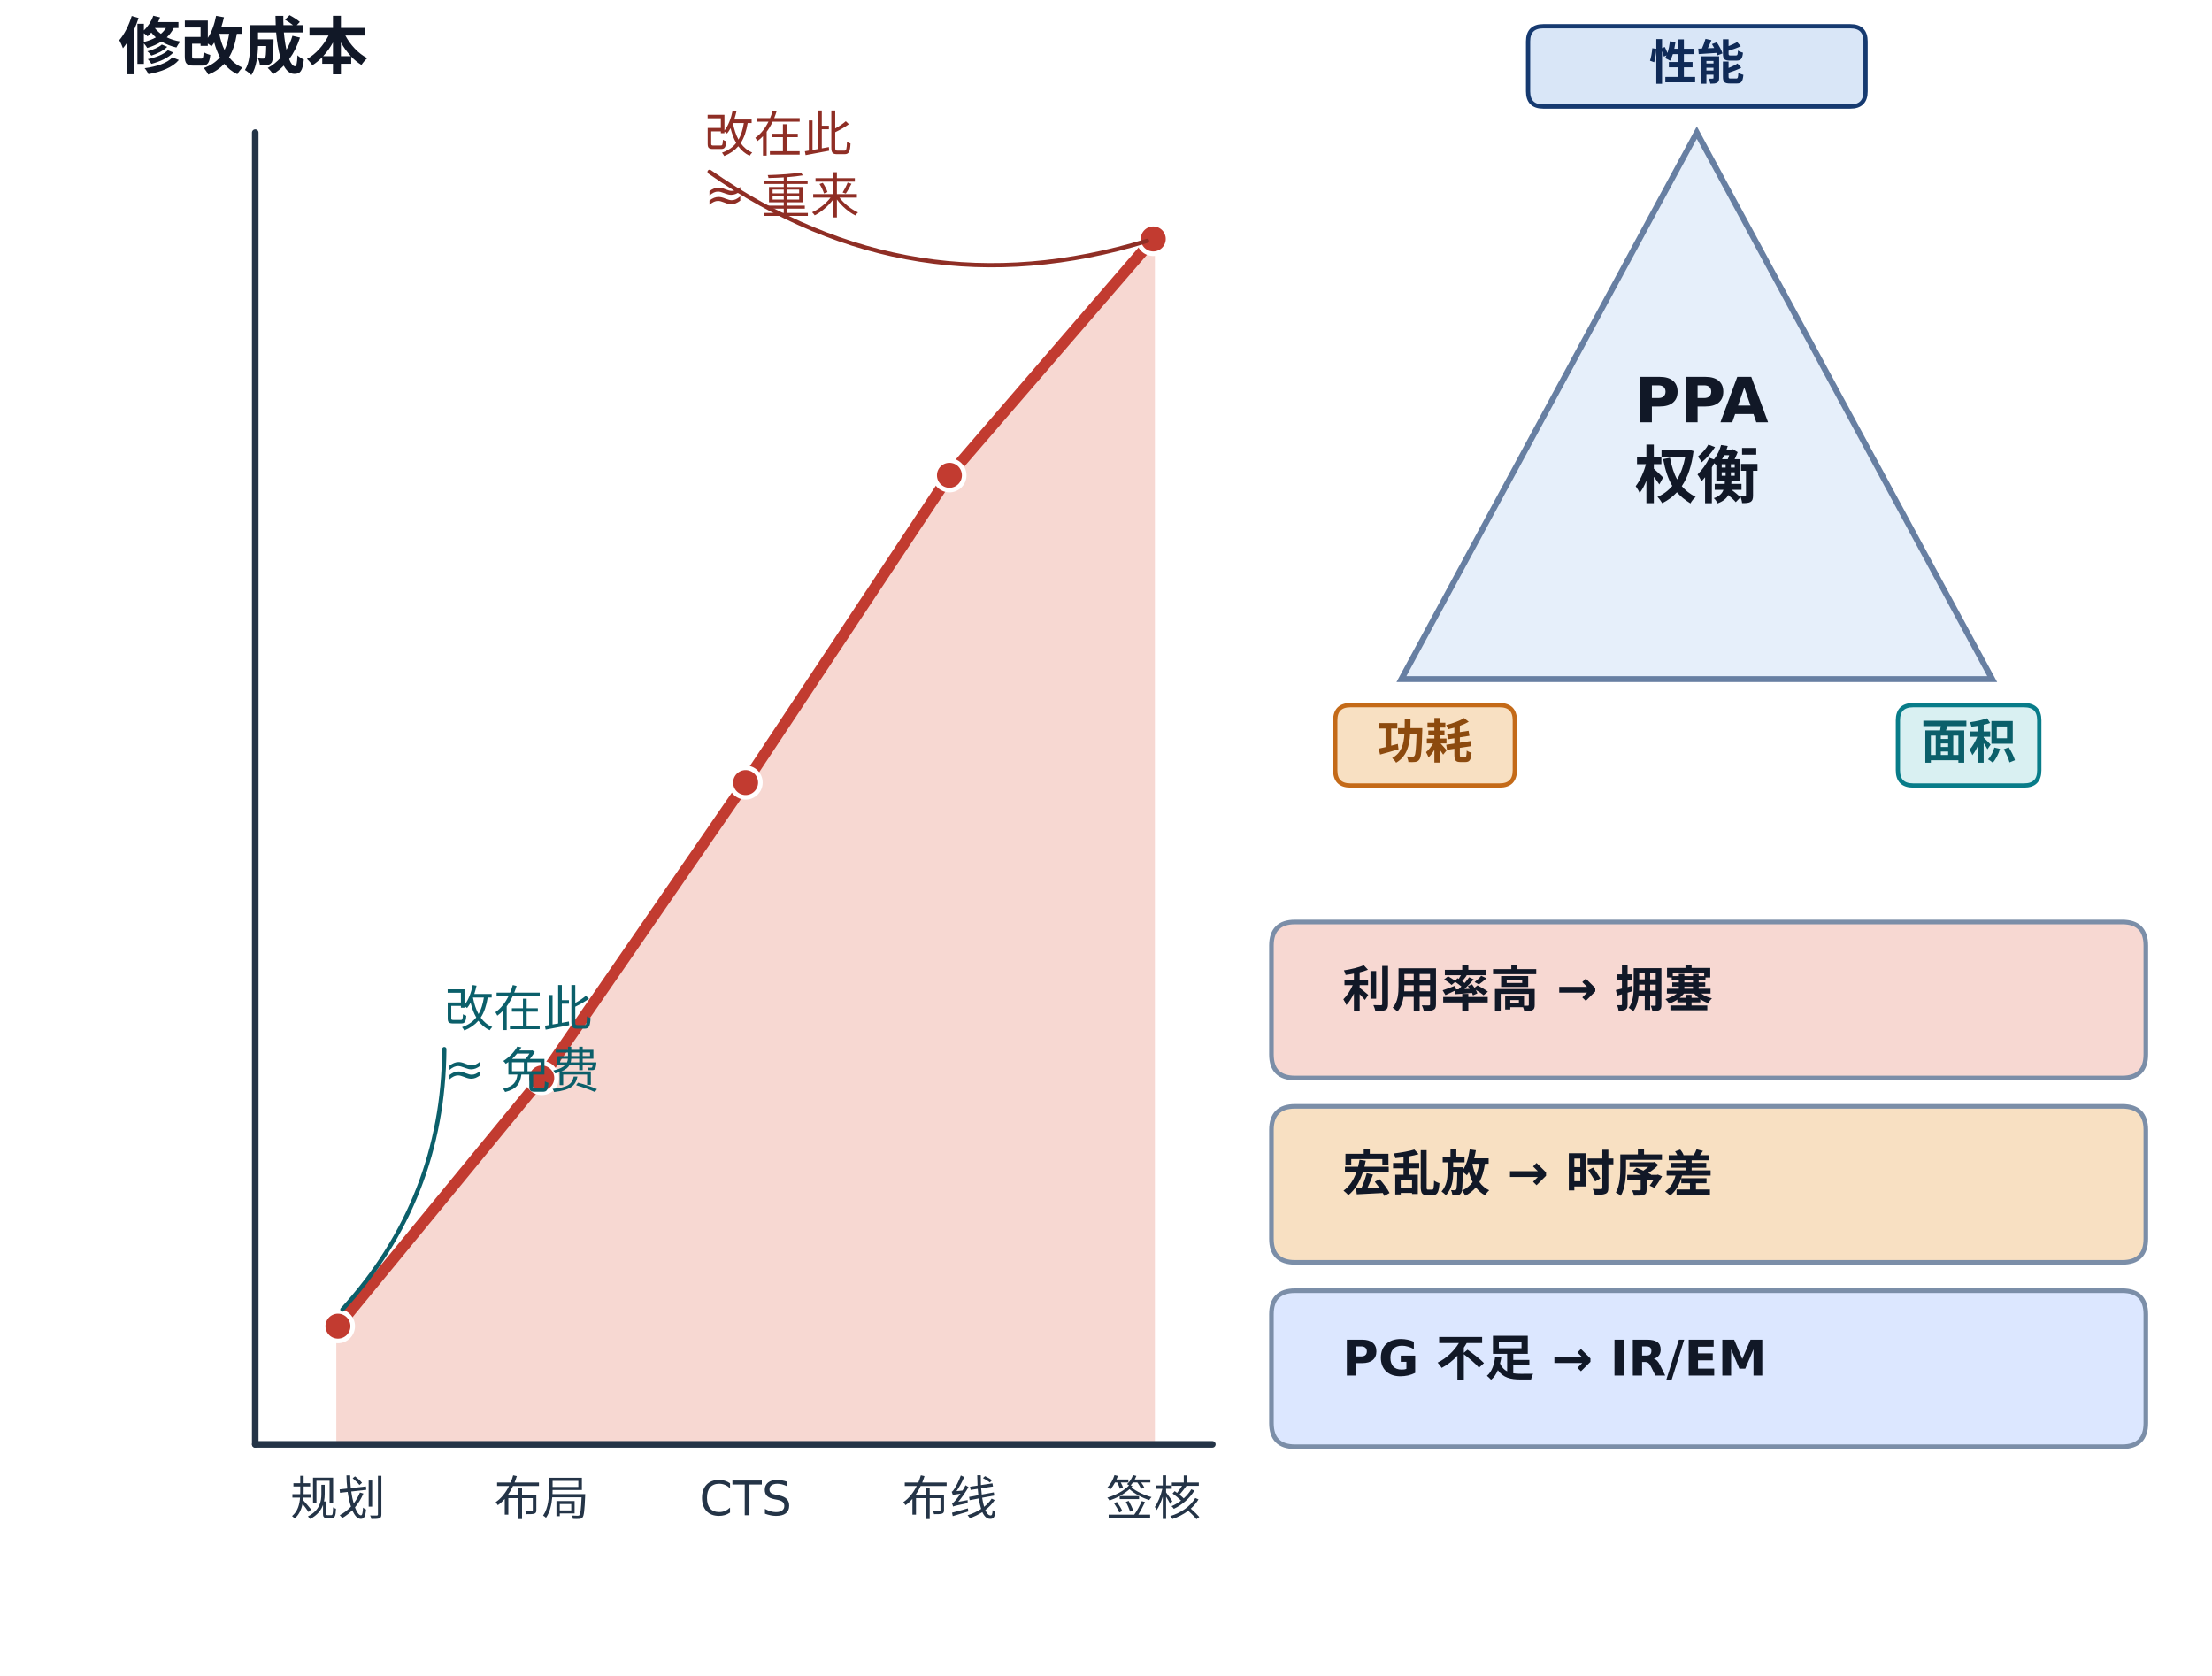
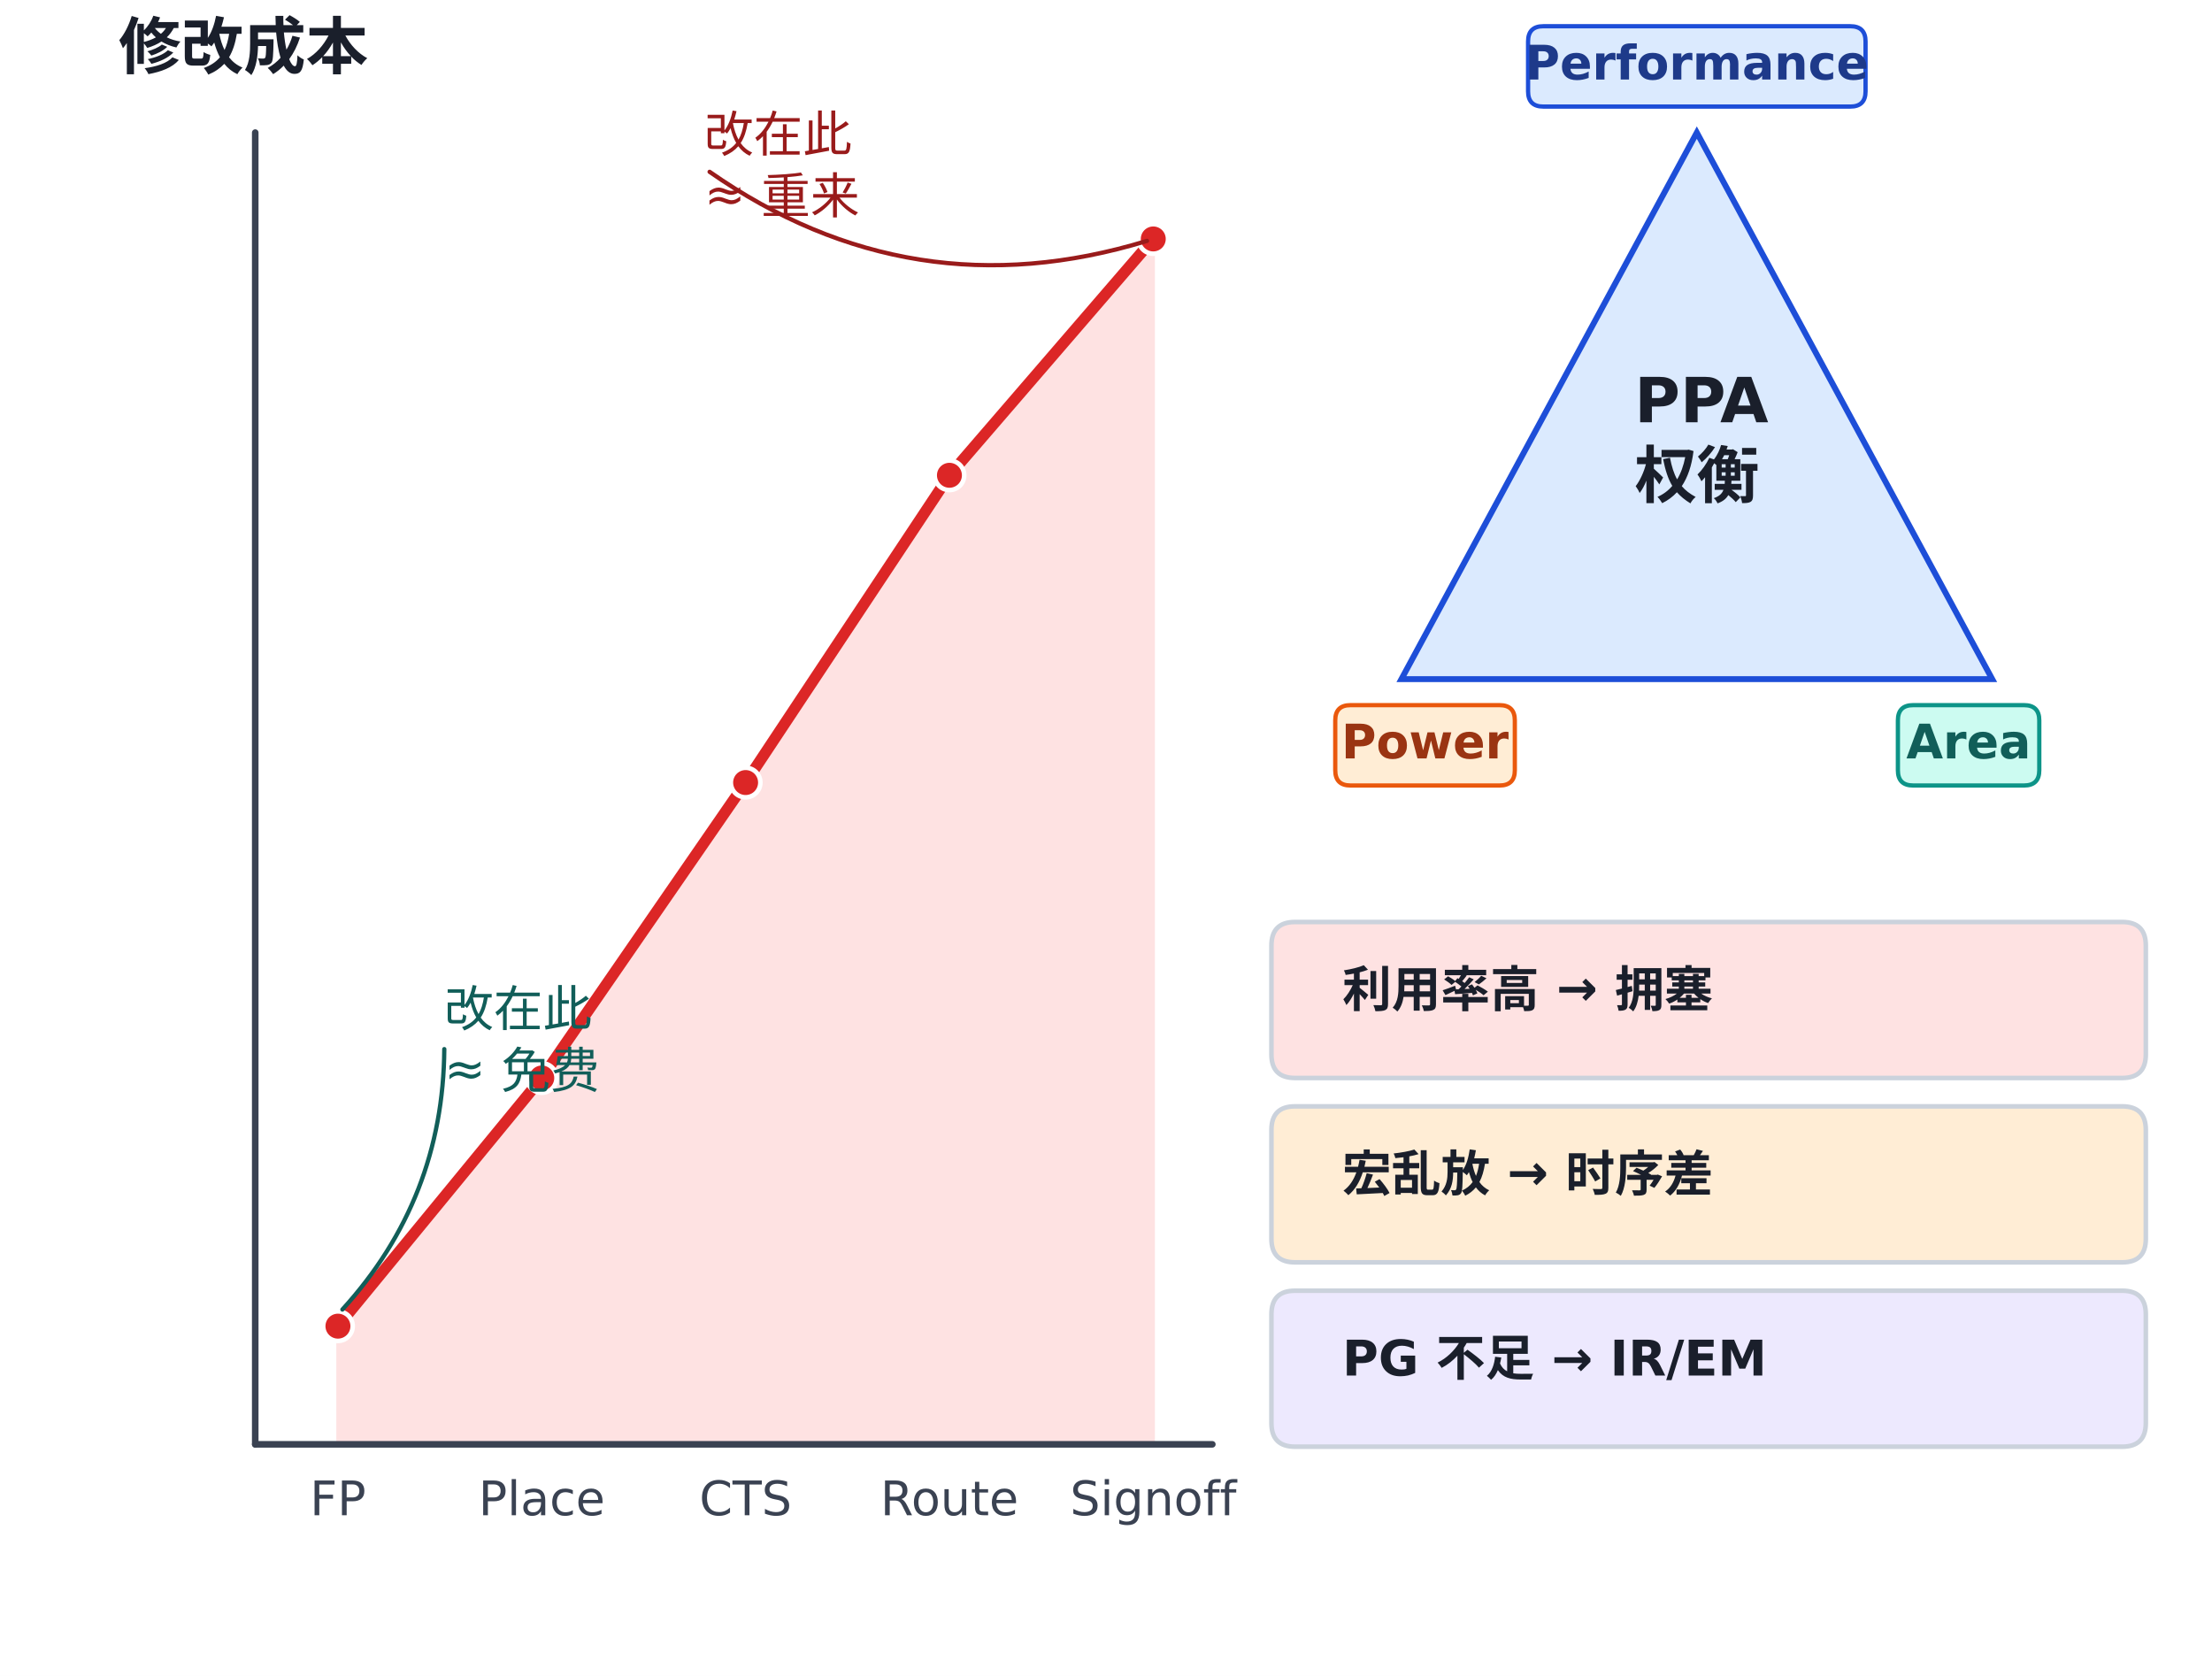
<svg xmlns="http://www.w3.org/2000/svg" xmlns:xlink="http://www.w3.org/1999/xlink" width="673.92pt" height="510.548pt" viewBox="0 0 673.92 510.548" version="1.1">
  <defs>
    <style type="text/css">*{stroke-linejoin: round; stroke-linecap: butt}</style>
  </defs>
  <g id="figure_1">
    <g id="patch_1">
      <path d="M 0 510.548  L 673.92 510.548  L 673.92 0  L 0 0  z " style="fill: #ffffff" />
    </g>
    <g id="axes_1">
      <g id="patch_2">
-         <path d="M 5.76 504.788  L 668.16 504.788  L 668.16 15.188  L 5.76 15.188  z " clip-path="url(#p46e7b284cd)" style="fill: #ffffff" />
+         <path d="M 5.76 504.788  L 668.16 504.788  L 668.16 15.188  L 5.76 15.188  z " clip-path="url(#pef0f93eef2)" style="fill: #ffffff" />
      </g>
      <g id="FillBetweenPolyCollection_1">
        <defs>
-           <path id="meb7e4a87bb" d="M 102.96 -106.56  L 102.96 -70.56  L 165.06 -70.56  L 227.16 -70.56  L 289.26 -70.56  L 351.36 -70.56  L 351.36 -437.76  L 351.36 -437.76  L 289.26 -365.76  L 227.16 -272.16  L 165.06 -182.16  L 102.96 -106.56  z " style="stroke: #F7D8D2" />
+           <path id="m0ea905bc18" d="M 102.96 -106.56  L 102.96 -70.56  L 165.06 -70.56  L 227.16 -70.56  L 289.26 -70.56  L 351.36 -70.56  L 351.36 -437.76  L 351.36 -437.76  L 289.26 -365.76  L 227.16 -272.16  L 165.06 -182.16  L 102.96 -106.56  z " style="stroke: #fee2e2" />
        </defs>
-         <g clip-path="url(#p46e7b284cd)">
-           <use xlink:href="#meb7e4a87bb" x="0" y="510.548" style="fill: #F7D8D2; stroke: #F7D8D2" />
+         <g clip-path="url(#pef0f93eef2)">
+           <use xlink:href="#m0ea905bc18" x="0" y="510.548" style="fill: #fee2e2; stroke: #fee2e2" />
        </g>
      </g>
      <g id="line2d_1">
-         <path d="M 77.76 439.988  L 77.76 40.388  " clip-path="url(#p46e7b284cd)" style="fill: none; stroke: #243447; stroke-width: 2; stroke-linecap: round" />
+         <path d="M 77.76 439.988  L 77.76 40.388  " clip-path="url(#pef0f93eef2)" style="fill: none; stroke: #3a4252; stroke-width: 2; stroke-linecap: round" />
      </g>
      <g id="line2d_2">
-         <path d="M 77.76 439.988  L 369.36 439.988  " clip-path="url(#p46e7b284cd)" style="fill: none; stroke: #243447; stroke-width: 2; stroke-linecap: round" />
+         <path d="M 77.76 439.988  L 369.36 439.988  " clip-path="url(#pef0f93eef2)" style="fill: none; stroke: #3a4252; stroke-width: 2; stroke-linecap: round" />
      </g>
      <g id="patch_3">
-         <path d="M 516.96 40.388  L 426.96 206.888  L 606.96 206.888  z " clip-path="url(#p46e7b284cd)" style="fill: #D9E6F7; opacity: 0.65; stroke: #163A70; stroke-width: 1.8; stroke-linejoin: miter" />
+         <path d="M 516.96 40.388  L 426.96 206.888  L 606.96 206.888  z " clip-path="url(#pef0f93eef2)" style="fill: #dbeafe; stroke: #1d4ed8; stroke-width: 1.8; stroke-linejoin: miter" />
      </g>
      <g id="patch_4">
-         <path d="M 394.56 328.388  L 646.56 328.388  Q 653.76 328.388 653.76 321.188  L 653.76 288.068  Q 653.76 280.868 646.56 280.868  L 394.56 280.868  Q 387.36 280.868 387.36 288.068  L 387.36 321.188  Q 387.36 328.388 394.56 328.388  z " clip-path="url(#p46e7b284cd)" style="fill: #F7D8D2; stroke: #7B8EA8; stroke-width: 1.4; stroke-linejoin: miter" />
+         <path d="M 394.56 328.388  L 646.56 328.388  Q 653.76 328.388 653.76 321.188  L 653.76 288.068  Q 653.76 280.868 646.56 280.868  L 394.56 280.868  Q 387.36 280.868 387.36 288.068  L 387.36 321.188  Q 387.36 328.388 394.56 328.388  z " clip-path="url(#pef0f93eef2)" style="fill: #fee2e2; stroke: #cbd2dc; stroke-width: 1.4; stroke-linejoin: miter" />
      </g>
      <g id="patch_5">
-         <path d="M 394.56 384.548  L 646.56 384.548  Q 653.76 384.548 653.76 377.348  L 653.76 344.228  Q 653.76 337.028 646.56 337.028  L 394.56 337.028  Q 387.36 337.028 387.36 344.228  L 387.36 377.348  Q 387.36 384.548 394.56 384.548  z " clip-path="url(#p46e7b284cd)" style="fill: #F8E0C2; stroke: #7B8EA8; stroke-width: 1.4; stroke-linejoin: miter" />
+         <path d="M 394.56 384.548  L 646.56 384.548  Q 653.76 384.548 653.76 377.348  L 653.76 344.228  Q 653.76 337.028 646.56 337.028  L 394.56 337.028  Q 387.36 337.028 387.36 344.228  L 387.36 377.348  Q 387.36 384.548 394.56 384.548  z " clip-path="url(#pef0f93eef2)" style="fill: #ffedd5; stroke: #cbd2dc; stroke-width: 1.4; stroke-linejoin: miter" />
      </g>
      <g id="patch_6">
-         <path d="M 394.56 440.708  L 646.56 440.708  Q 653.76 440.708 653.76 433.508  L 653.76 400.388  Q 653.76 393.188 646.56 393.188  L 394.56 393.188  Q 387.36 393.188 387.36 400.388  L 387.36 433.508  Q 387.36 440.708 394.56 440.708  z " clip-path="url(#p46e7b284cd)" style="fill: #DCE7FF; stroke: #7B8EA8; stroke-width: 1.4; stroke-linejoin: miter" />
+         <path d="M 394.56 440.708  L 646.56 440.708  Q 653.76 440.708 653.76 433.508  L 653.76 400.388  Q 653.76 393.188 646.56 393.188  L 394.56 393.188  Q 387.36 393.188 387.36 400.388  L 387.36 433.508  Q 387.36 440.708 394.56 440.708  z " clip-path="url(#pef0f93eef2)" style="fill: #ede9fe; stroke: #cbd2dc; stroke-width: 1.4; stroke-linejoin: miter" />
      </g>
      <g id="text_1">
-         <text style="font-weight: 700; font-size: 19px; font-family: 'Microsoft YaHei', 'Microsoft YaHei UI', 'SimHei', 'Segoe UI', 'DejaVu Sans', sans-serif; text-anchor: middle; fill: #111827" x="74.16" y="20.948" transform="rotate(-0 74.16 20.94813)">修改成本</text>
+         <text style="font-weight: 700; font-size: 19px; font-family: 'Microsoft YaHei', 'Microsoft YaHei UI', 'SimHei', 'Segoe UI', 'DejaVu Sans', sans-serif; text-anchor: middle; fill: #1a1f2b" x="74.16" y="20.948" transform="rotate(-0 74.16 20.94813)">修改成本</text>
      </g>
      <g id="line2d_3">
-         <path d="M 102.96 403.988  L 165.06 328.388  L 227.16 238.388  L 289.26 144.788  L 351.36 72.788  " clip-path="url(#p46e7b284cd)" style="fill: none; stroke: #C23B30; stroke-width: 3.4; stroke-linecap: round" />
+         <path d="M 102.96 403.988  L 165.06 328.388  L 227.16 238.388  L 289.26 144.788  L 351.36 72.788  " clip-path="url(#pef0f93eef2)" style="fill: none; stroke: #dc2626; stroke-width: 3.4; stroke-linecap: round" />
      </g>
      <g id="text_2">
-         <text style="font-size: 14.5px; font-family: 'Microsoft YaHei', 'Microsoft YaHei UI', 'SimHei', 'Segoe UI', 'DejaVu Sans', sans-serif; text-anchor: middle; fill: #243447" x="102.96" y="461.588" transform="rotate(-0 102.96 461.5881)">规划</text>
+         <text style="font-size: 14.5px; font-family: 'Microsoft YaHei', 'Microsoft YaHei UI', 'SimHei', 'Segoe UI', 'DejaVu Sans', sans-serif; text-anchor: middle; fill: #3a4252" x="102.96" y="461.588" transform="rotate(-0 102.96 461.5881)">FP</text>
      </g>
      <g id="text_3">
-         <text style="font-size: 14.5px; font-family: 'Microsoft YaHei', 'Microsoft YaHei UI', 'SimHei', 'Segoe UI', 'DejaVu Sans', sans-serif; text-anchor: middle; fill: #243447" x="165.06" y="461.588" transform="rotate(-0 165.06 461.5881)">布局</text>
+         <text style="font-size: 14.5px; font-family: 'Microsoft YaHei', 'Microsoft YaHei UI', 'SimHei', 'Segoe UI', 'DejaVu Sans', sans-serif; text-anchor: middle; fill: #3a4252" x="165.06" y="461.588" transform="rotate(-0 165.06 461.5881)">Place</text>
      </g>
      <g id="text_4">
-         <text style="font-size: 14.5px; font-family: 'Microsoft YaHei', 'Microsoft YaHei UI', 'SimHei', 'Segoe UI', 'DejaVu Sans', sans-serif; text-anchor: middle; fill: #243447" x="227.16" y="461.588" transform="rotate(-0 227.16 461.5881)">CTS</text>
+         <text style="font-size: 14.5px; font-family: 'Microsoft YaHei', 'Microsoft YaHei UI', 'SimHei', 'Segoe UI', 'DejaVu Sans', sans-serif; text-anchor: middle; fill: #3a4252" x="227.16" y="461.588" transform="rotate(-0 227.16 461.5881)">CTS</text>
      </g>
      <g id="text_5">
-         <text style="font-size: 14.5px; font-family: 'Microsoft YaHei', 'Microsoft YaHei UI', 'SimHei', 'Segoe UI', 'DejaVu Sans', sans-serif; text-anchor: middle; fill: #243447" x="289.26" y="461.588" transform="rotate(-0 289.26 461.5881)">布线</text>
+         <text style="font-size: 14.5px; font-family: 'Microsoft YaHei', 'Microsoft YaHei UI', 'SimHei', 'Segoe UI', 'DejaVu Sans', sans-serif; text-anchor: middle; fill: #3a4252" x="289.26" y="461.588" transform="rotate(-0 289.26 461.5881)">Route</text>
      </g>
      <g id="text_6">
-         <text style="font-size: 14.5px; font-family: 'Microsoft YaHei', 'Microsoft YaHei UI', 'SimHei', 'Segoe UI', 'DejaVu Sans', sans-serif; text-anchor: middle; fill: #243447" x="351.36" y="461.588" transform="rotate(-0 351.36 461.5881)">签核</text>
+         <text style="font-size: 14.5px; font-family: 'Microsoft YaHei', 'Microsoft YaHei UI', 'SimHei', 'Segoe UI', 'DejaVu Sans', sans-serif; text-anchor: middle; fill: #3a4252" x="351.36" y="461.588" transform="rotate(-0 351.36 461.5881)">Signoff</text>
      </g>
      <g id="text_7">
-         <text style="font-weight: 700; font-size: 19px; font-family: 'Microsoft YaHei', 'Microsoft YaHei UI', 'SimHei', 'Segoe UI', 'DejaVu Sans', sans-serif; fill: #111827" transform="translate(497.9585 128.646)">PPA</text>
-         <text style="font-weight: 700; font-size: 19px; font-family: 'Microsoft YaHei', 'Microsoft YaHei UI', 'SimHei', 'Segoe UI', 'DejaVu Sans', sans-serif; fill: #111827" transform="translate(497.96 151.5951)">权衡</text>
+         <text style="font-weight: 700; font-size: 19px; font-family: 'Microsoft YaHei', 'Microsoft YaHei UI', 'SimHei', 'Segoe UI', 'DejaVu Sans', sans-serif; fill: #1a1f2b" transform="translate(497.9585 128.646)">PPA</text>
+         <text style="font-weight: 700; font-size: 19px; font-family: 'Microsoft YaHei', 'Microsoft YaHei UI', 'SimHei', 'Segoe UI', 'DejaVu Sans', sans-serif; fill: #1a1f2b" transform="translate(497.96 151.5951)">权衡</text>
      </g>
      <g id="text_8">
-         <text style="font-weight: 700; font-size: 15px; font-family: 'Microsoft YaHei', 'Microsoft YaHei UI', 'SimHei', 'Segoe UI', 'DejaVu Sans', sans-serif; text-anchor: start; fill: #111827" x="408.96" y="306.719" transform="rotate(-0 408.96 306.7188)">利用率高 → 拥塞</text>
+         <text style="font-weight: 700; font-size: 15px; font-family: 'Microsoft YaHei', 'Microsoft YaHei UI', 'SimHei', 'Segoe UI', 'DejaVu Sans', sans-serif; text-anchor: start; fill: #1a1f2b" x="408.96" y="306.719" transform="rotate(-0 408.96 306.7188)">利用率高 → 拥塞</text>
      </g>
      <g id="text_9">
-         <text style="font-weight: 700; font-size: 15px; font-family: 'Microsoft YaHei', 'Microsoft YaHei UI', 'SimHei', 'Segoe UI', 'DejaVu Sans', sans-serif; text-anchor: start; fill: #111827" x="408.96" y="362.879" transform="rotate(-0 408.96 362.8788)">宏乱放 → 时序差</text>
+         <text style="font-weight: 700; font-size: 15px; font-family: 'Microsoft YaHei', 'Microsoft YaHei UI', 'SimHei', 'Segoe UI', 'DejaVu Sans', sans-serif; text-anchor: start; fill: #1a1f2b" x="408.96" y="362.879" transform="rotate(-0 408.96 362.8788)">宏乱放 → 时序差</text>
      </g>
      <g id="text_10">
-         <text style="font-weight: 700; font-size: 15px; font-family: 'Microsoft YaHei', 'Microsoft YaHei UI', 'SimHei', 'Segoe UI', 'DejaVu Sans', sans-serif; text-anchor: start; fill: #111827" x="408.96" y="419.039" transform="rotate(-0 408.96 419.0387)">PG 不足 → IR/EM</text>
+         <text style="font-weight: 700; font-size: 15px; font-family: 'Microsoft YaHei', 'Microsoft YaHei UI', 'SimHei', 'Segoe UI', 'DejaVu Sans', sans-serif; text-anchor: start; fill: #1a1f2b" x="408.96" y="419.039" transform="rotate(-0 408.96 419.0387)">PG 不足 → IR/EM</text>
      </g>
      <g id="line2d_4">
        <defs>
-           <path id="m465ed42806" d="M 0 4.5  C 1.193 4.5 2.338 4.026 3.182 3.182  C 4.026 2.338 4.5 1.193 4.5 0  C 4.5 -1.193 4.026 -2.338 3.182 -3.182  C 2.338 -4.026 1.193 -4.5 0 -4.5  C -1.193 -4.5 -2.338 -4.026 -3.182 -3.182  C -4.026 -2.338 -4.5 -1.193 -4.5 0  C -4.5 1.193 -4.026 2.338 -3.182 3.182  C -2.338 4.026 -1.193 4.5 0 4.5  z " style="stroke: #ffffff; stroke-width: 1.4" />
+           <path id="m7ad9151015" d="M 0 4.5  C 1.193 4.5 2.338 4.026 3.182 3.182  C 4.026 2.338 4.5 1.193 4.5 0  C 4.5 -1.193 4.026 -2.338 3.182 -3.182  C 2.338 -4.026 1.193 -4.5 0 -4.5  C -1.193 -4.5 -2.338 -4.026 -3.182 -3.182  C -4.026 -2.338 -4.5 -1.193 -4.5 0  C -4.5 1.193 -4.026 2.338 -3.182 3.182  C -2.338 4.026 -1.193 4.5 0 4.5  z " style="stroke: #ffffff; stroke-width: 1.4" />
        </defs>
-         <g clip-path="url(#p46e7b284cd)">
-           <use xlink:href="#m465ed42806" x="102.96" y="403.988" style="fill: #C23B30; stroke: #ffffff; stroke-width: 1.4" />
+         <g clip-path="url(#pef0f93eef2)">
+           <use xlink:href="#m7ad9151015" x="102.96" y="403.988" style="fill: #dc2626; stroke: #ffffff; stroke-width: 1.4" />
        </g>
      </g>
      <g id="line2d_5">
-         <g clip-path="url(#p46e7b284cd)">
-           <use xlink:href="#m465ed42806" x="165.06" y="328.388" style="fill: #C23B30; stroke: #ffffff; stroke-width: 1.4" />
+         <g clip-path="url(#pef0f93eef2)">
+           <use xlink:href="#m7ad9151015" x="165.06" y="328.388" style="fill: #dc2626; stroke: #ffffff; stroke-width: 1.4" />
        </g>
      </g>
      <g id="line2d_6">
-         <g clip-path="url(#p46e7b284cd)">
-           <use xlink:href="#m465ed42806" x="227.16" y="238.388" style="fill: #C23B30; stroke: #ffffff; stroke-width: 1.4" />
+         <g clip-path="url(#pef0f93eef2)">
+           <use xlink:href="#m7ad9151015" x="227.16" y="238.388" style="fill: #dc2626; stroke: #ffffff; stroke-width: 1.4" />
        </g>
      </g>
      <g id="line2d_7">
-         <g clip-path="url(#p46e7b284cd)">
-           <use xlink:href="#m465ed42806" x="289.26" y="144.788" style="fill: #C23B30; stroke: #ffffff; stroke-width: 1.4" />
+         <g clip-path="url(#pef0f93eef2)">
+           <use xlink:href="#m7ad9151015" x="289.26" y="144.788" style="fill: #dc2626; stroke: #ffffff; stroke-width: 1.4" />
        </g>
      </g>
      <g id="line2d_8">
-         <g clip-path="url(#p46e7b284cd)">
-           <use xlink:href="#m465ed42806" x="351.36" y="72.788" style="fill: #C23B30; stroke: #ffffff; stroke-width: 1.4" />
+         <g clip-path="url(#pef0f93eef2)">
+           <use xlink:href="#m7ad9151015" x="351.36" y="72.788" style="fill: #dc2626; stroke: #ffffff; stroke-width: 1.4" />
        </g>
      </g>
      <g id="patch_7">
-         <path d="M 135.361 319.59  Q 135.04 365.203 104.318 398.92  " clip-path="url(#p46e7b284cd)" style="fill: none; stroke: #0B5F6A; stroke-width: 1.3; stroke-linecap: round" />
+         <path d="M 135.361 319.59  Q 135.04 365.203 104.318 398.92  " clip-path="url(#pef0f93eef2)" style="fill: none; stroke: #115e59; stroke-width: 1.3; stroke-linecap: round" />
      </g>
      <g id="text_11">
-         <text style="font-size: 15px; font-family: 'Microsoft YaHei', 'Microsoft YaHei UI', 'SimHei', 'Segoe UI', 'DejaVu Sans', sans-serif; fill: #0B5F6A" transform="translate(135.36 312.6602)">改在此</text>
-         <text style="font-size: 15px; font-family: 'Microsoft YaHei', 'Microsoft YaHei UI', 'SimHei', 'Segoe UI', 'DejaVu Sans', sans-serif; fill: #0B5F6A" transform="translate(135.36 330.7778)">≈ 免费</text>
+         <text style="font-size: 15px; font-family: 'Microsoft YaHei', 'Microsoft YaHei UI', 'SimHei', 'Segoe UI', 'DejaVu Sans', sans-serif; fill: #115e59" transform="translate(135.36 312.6602)">改在此</text>
+         <text style="font-size: 15px; font-family: 'Microsoft YaHei', 'Microsoft YaHei UI', 'SimHei', 'Segoe UI', 'DejaVu Sans', sans-serif; fill: #115e59" transform="translate(135.36 330.7778)">≈ 免费</text>
      </g>
      <g id="patch_8">
-         <path d="M 216.196 52.344  Q 277.701 95.315 349.454 73.381  " clip-path="url(#p46e7b284cd)" style="fill: none; stroke: #8F2E25; stroke-width: 1.3; stroke-linecap: round" />
+         <path d="M 216.196 52.344  Q 277.701 95.315 349.454 73.381  " clip-path="url(#pef0f93eef2)" style="fill: none; stroke: #991b1b; stroke-width: 1.3; stroke-linecap: round" />
      </g>
      <g id="text_12">
-         <text style="font-size: 15px; font-family: 'Microsoft YaHei', 'Microsoft YaHei UI', 'SimHei', 'Segoe UI', 'DejaVu Sans', sans-serif; fill: #8F2E25" transform="translate(214.56 46.26016)">改在此</text>
-         <text style="font-size: 15px; font-family: 'Microsoft YaHei', 'Microsoft YaHei UI', 'SimHei', 'Segoe UI', 'DejaVu Sans', sans-serif; fill: #8F2E25" transform="translate(214.56 64.37781)">≈ 重来</text>
+         <text style="font-size: 15px; font-family: 'Microsoft YaHei', 'Microsoft YaHei UI', 'SimHei', 'Segoe UI', 'DejaVu Sans', sans-serif; fill: #991b1b" transform="translate(214.56 46.26016)">改在此</text>
+         <text style="font-size: 15px; font-family: 'Microsoft YaHei', 'Microsoft YaHei UI', 'SimHei', 'Segoe UI', 'DejaVu Sans', sans-serif; fill: #991b1b" transform="translate(214.56 64.37781)">≈ 重来</text>
      </g>
      <g id="text_13">
        <g id="patch_9">
-           <path d="M 470.193 32.466  L 563.727 32.466  Q 568.367 32.466 568.367 27.826  L 568.367 12.63  Q 568.367 7.99 563.727 7.99  L 470.193 7.99  Q 465.553 7.99 465.553 12.63  L 465.553 27.826  Q 465.553 32.466 470.193 32.466  z " style="fill: #D9E6F7; stroke: #163A70; stroke-width: 1.3; stroke-linejoin: miter" />
+           <path d="M 470.193 32.466  L 563.727 32.466  Q 568.367 32.466 568.367 27.826  L 568.367 12.63  Q 568.367 7.99 563.727 7.99  L 470.193 7.99  Q 465.553 7.99 465.553 12.63  L 465.553 27.826  Q 465.553 32.466 470.193 32.466  z " style="fill: #dbeafe; stroke: #1d4ed8; stroke-width: 1.3; stroke-linejoin: miter" />
        </g>
-         <text style="font-weight: 700; font-size: 14.5px; font-family: 'Microsoft YaHei', 'Microsoft YaHei UI', 'SimHei', 'Segoe UI', 'DejaVu Sans', sans-serif; text-anchor: middle; fill: #0F2A57" x="516.96" y="24.221" transform="rotate(-0 516.96 24.22129)">性能</text>
+         <text style="font-weight: 700; font-size: 14.5px; font-family: 'Microsoft YaHei', 'Microsoft YaHei UI', 'SimHei', 'Segoe UI', 'DejaVu Sans', sans-serif; text-anchor: middle; fill: #1e3a8a" x="516.96" y="24.221" transform="rotate(-0 516.96 24.22129)">Performance</text>
      </g>
      <g id="text_14">
        <g id="patch_10">
-           <path d="M 411.445 239.286  L 456.875 239.286  Q 461.515 239.286 461.515 234.646  L 461.515 219.45  Q 461.515 214.81 456.875 214.81  L 411.445 214.81  Q 406.805 214.81 406.805 219.45  L 406.805 234.646  Q 406.805 239.286 411.445 239.286  z " style="fill: #F8E0C2; stroke: #C46A18; stroke-width: 1.3; stroke-linejoin: miter" />
+           <path d="M 411.445 239.286  L 456.875 239.286  Q 461.515 239.286 461.515 234.646  L 461.515 219.45  Q 461.515 214.81 456.875 214.81  L 411.445 214.81  Q 406.805 214.81 406.805 219.45  L 406.805 234.646  Q 406.805 239.286 411.445 239.286  z " style="fill: #ffedd5; stroke: #ea580c; stroke-width: 1.3; stroke-linejoin: miter" />
        </g>
-         <text style="font-weight: 700; font-size: 14.5px; font-family: 'Microsoft YaHei', 'Microsoft YaHei UI', 'SimHei', 'Segoe UI', 'DejaVu Sans', sans-serif; text-anchor: middle; fill: #8C4A0E" x="434.16" y="231.041" transform="rotate(-0 434.16 231.0413)">功耗</text>
+         <text style="font-weight: 700; font-size: 14.5px; font-family: 'Microsoft YaHei', 'Microsoft YaHei UI', 'SimHei', 'Segoe UI', 'DejaVu Sans', sans-serif; text-anchor: middle; fill: #9a3412" x="434.16" y="231.041" transform="rotate(-0 434.16 231.0413)">Power</text>
      </g>
      <g id="text_15">
        <g id="patch_11">
-           <path d="M 582.863 239.286  L 616.657 239.286  Q 621.297 239.286 621.297 234.646  L 621.297 219.45  Q 621.297 214.81 616.657 214.81  L 582.863 214.81  Q 578.223 214.81 578.223 219.45  L 578.223 234.646  Q 578.223 239.286 582.863 239.286  z " style="fill: #D9F0F2; stroke: #087C89; stroke-width: 1.3; stroke-linejoin: miter" />
+           <path d="M 582.863 239.286  L 616.657 239.286  Q 621.297 239.286 621.297 234.646  L 621.297 219.45  Q 621.297 214.81 616.657 214.81  L 582.863 214.81  Q 578.223 214.81 578.223 219.45  L 578.223 234.646  Q 578.223 239.286 582.863 239.286  z " style="fill: #ccfbf1; stroke: #0d9488; stroke-width: 1.3; stroke-linejoin: miter" />
        </g>
-         <text style="font-weight: 700; font-size: 14.5px; font-family: 'Microsoft YaHei', 'Microsoft YaHei UI', 'SimHei', 'Segoe UI', 'DejaVu Sans', sans-serif; text-anchor: middle; fill: #0B5F6A" x="599.76" y="231.041" transform="rotate(-0 599.76 231.0413)">面积</text>
+         <text style="font-weight: 700; font-size: 14.5px; font-family: 'Microsoft YaHei', 'Microsoft YaHei UI', 'SimHei', 'Segoe UI', 'DejaVu Sans', sans-serif; text-anchor: middle; fill: #115e59" x="599.76" y="231.041" transform="rotate(-0 599.76 231.0413)">Area</text>
      </g>
    </g>
  </g>
  <defs>
-     <clipPath id="p46e7b284cd">
+     <clipPath id="pef0f93eef2">
      <rect x="5.76" y="15.188" width="662.4" height="489.6" />
    </clipPath>
  </defs>
</svg>
